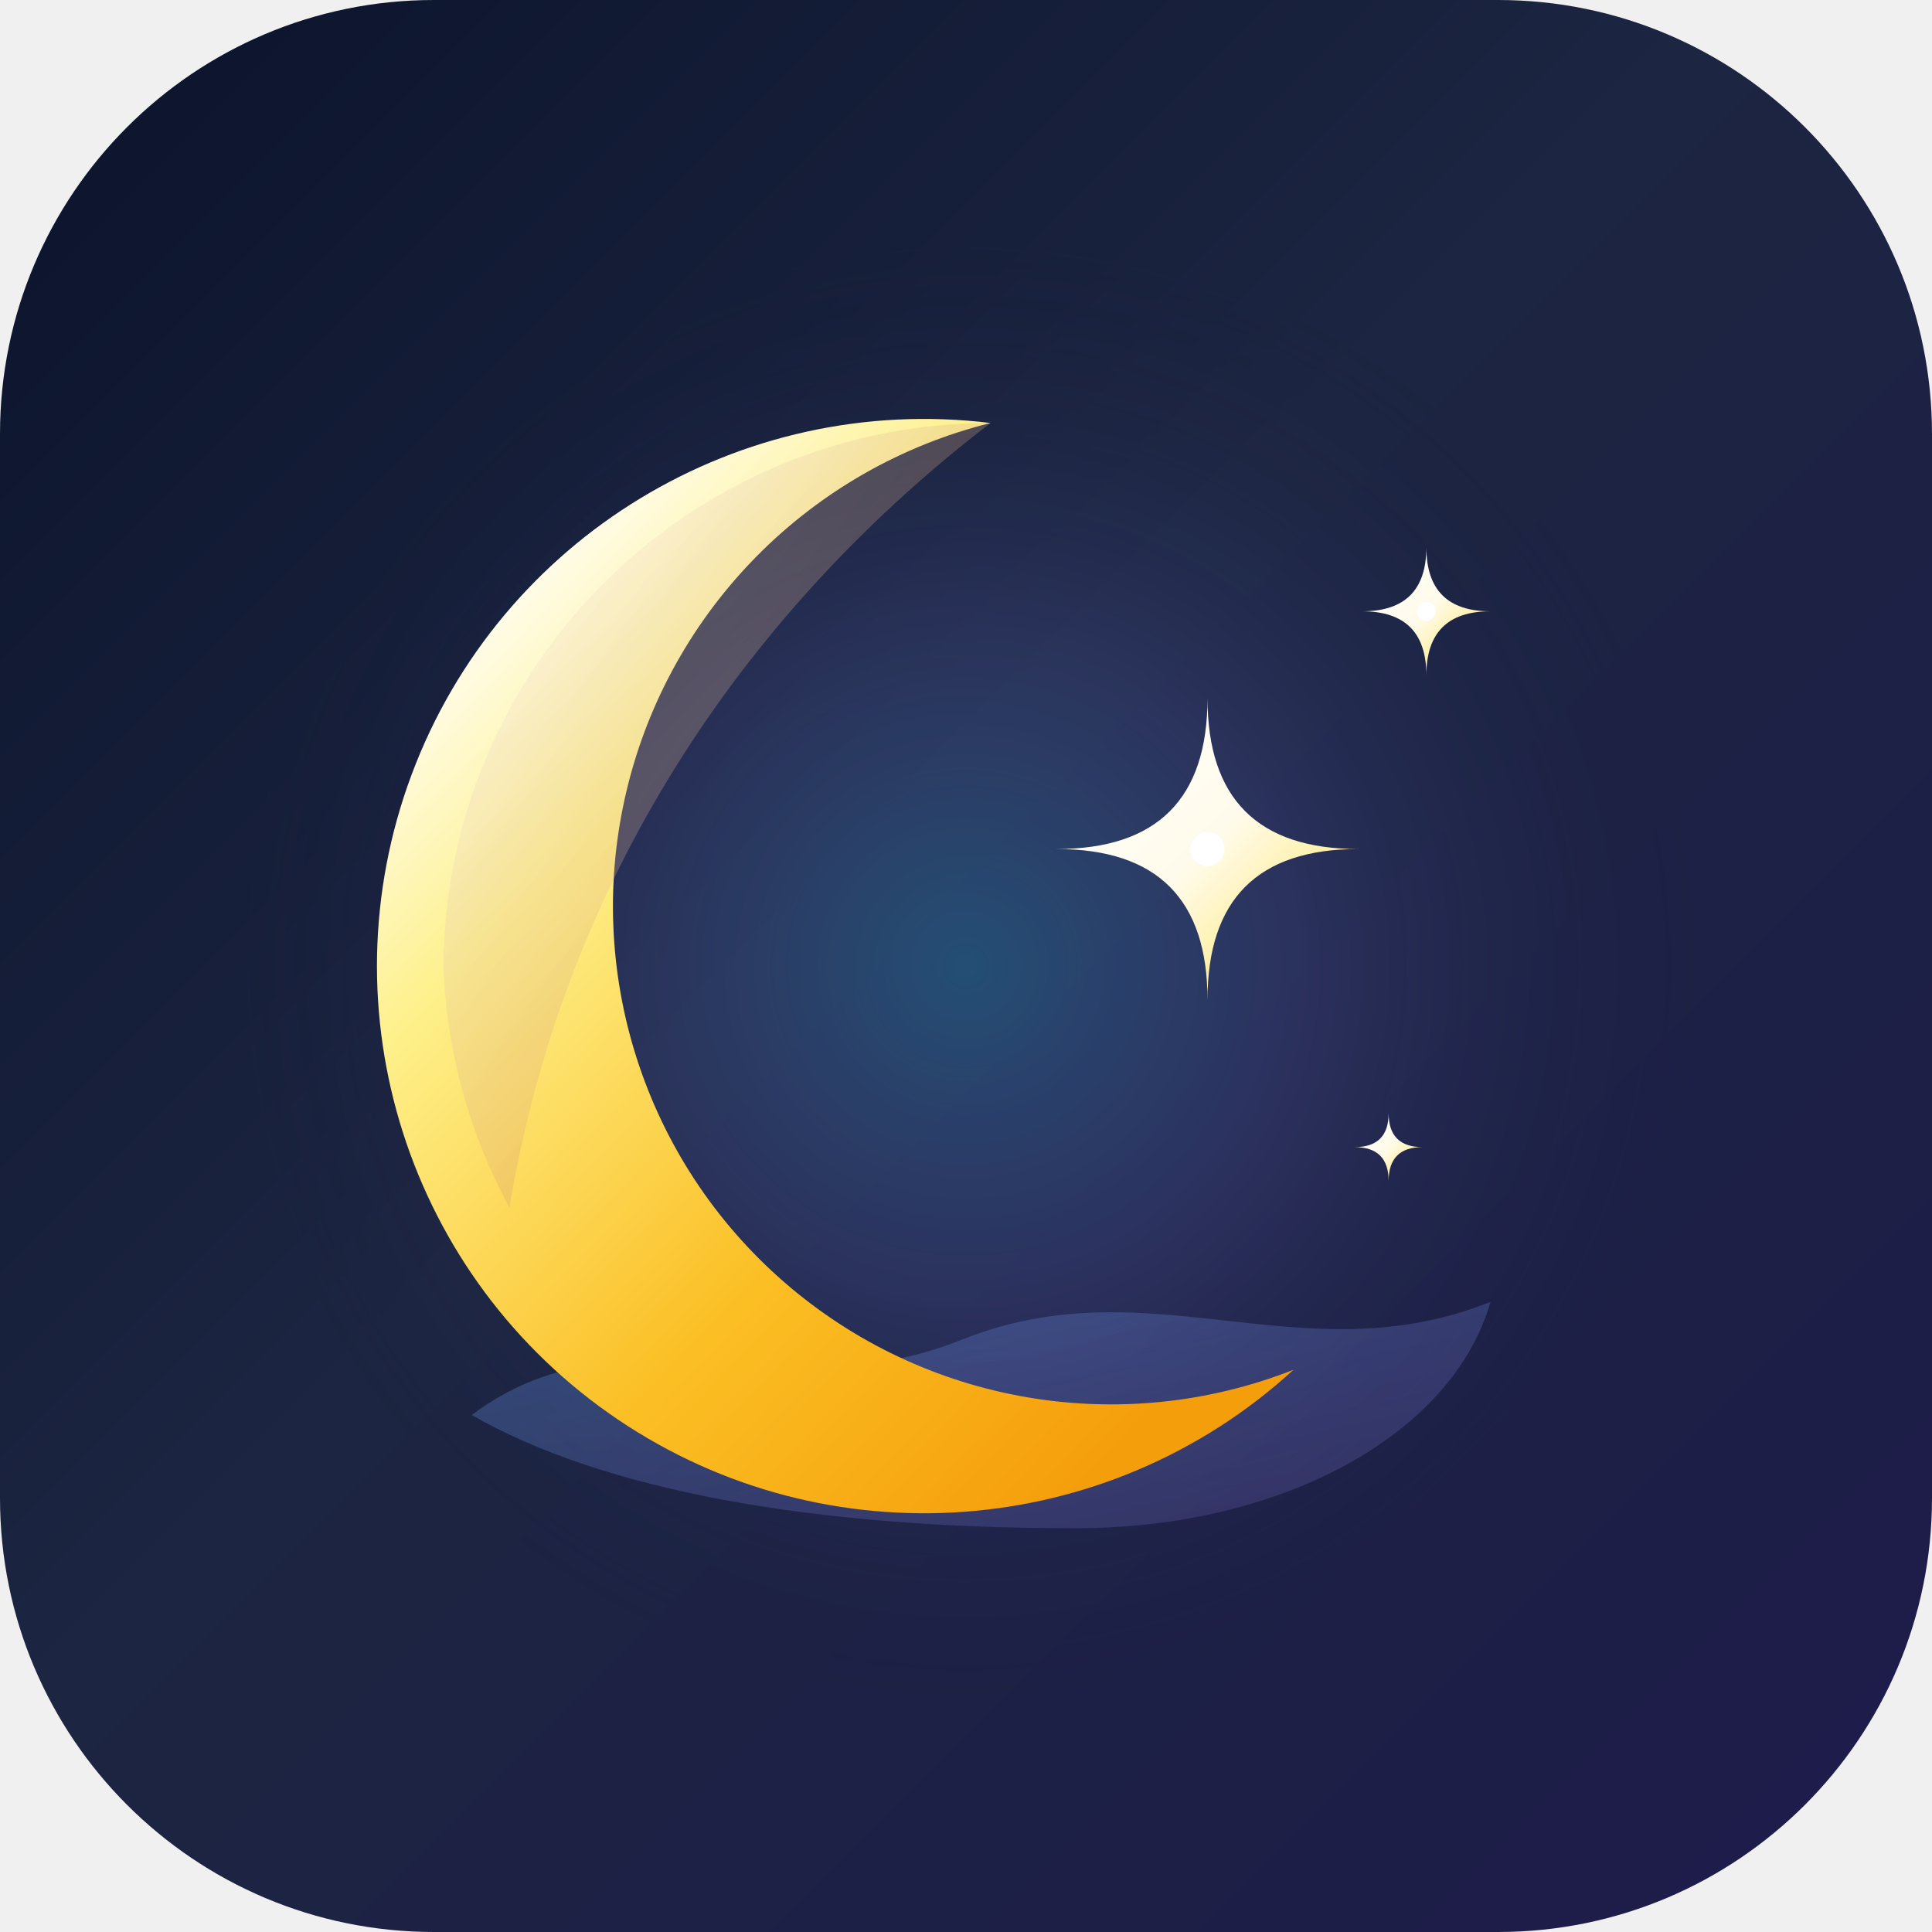
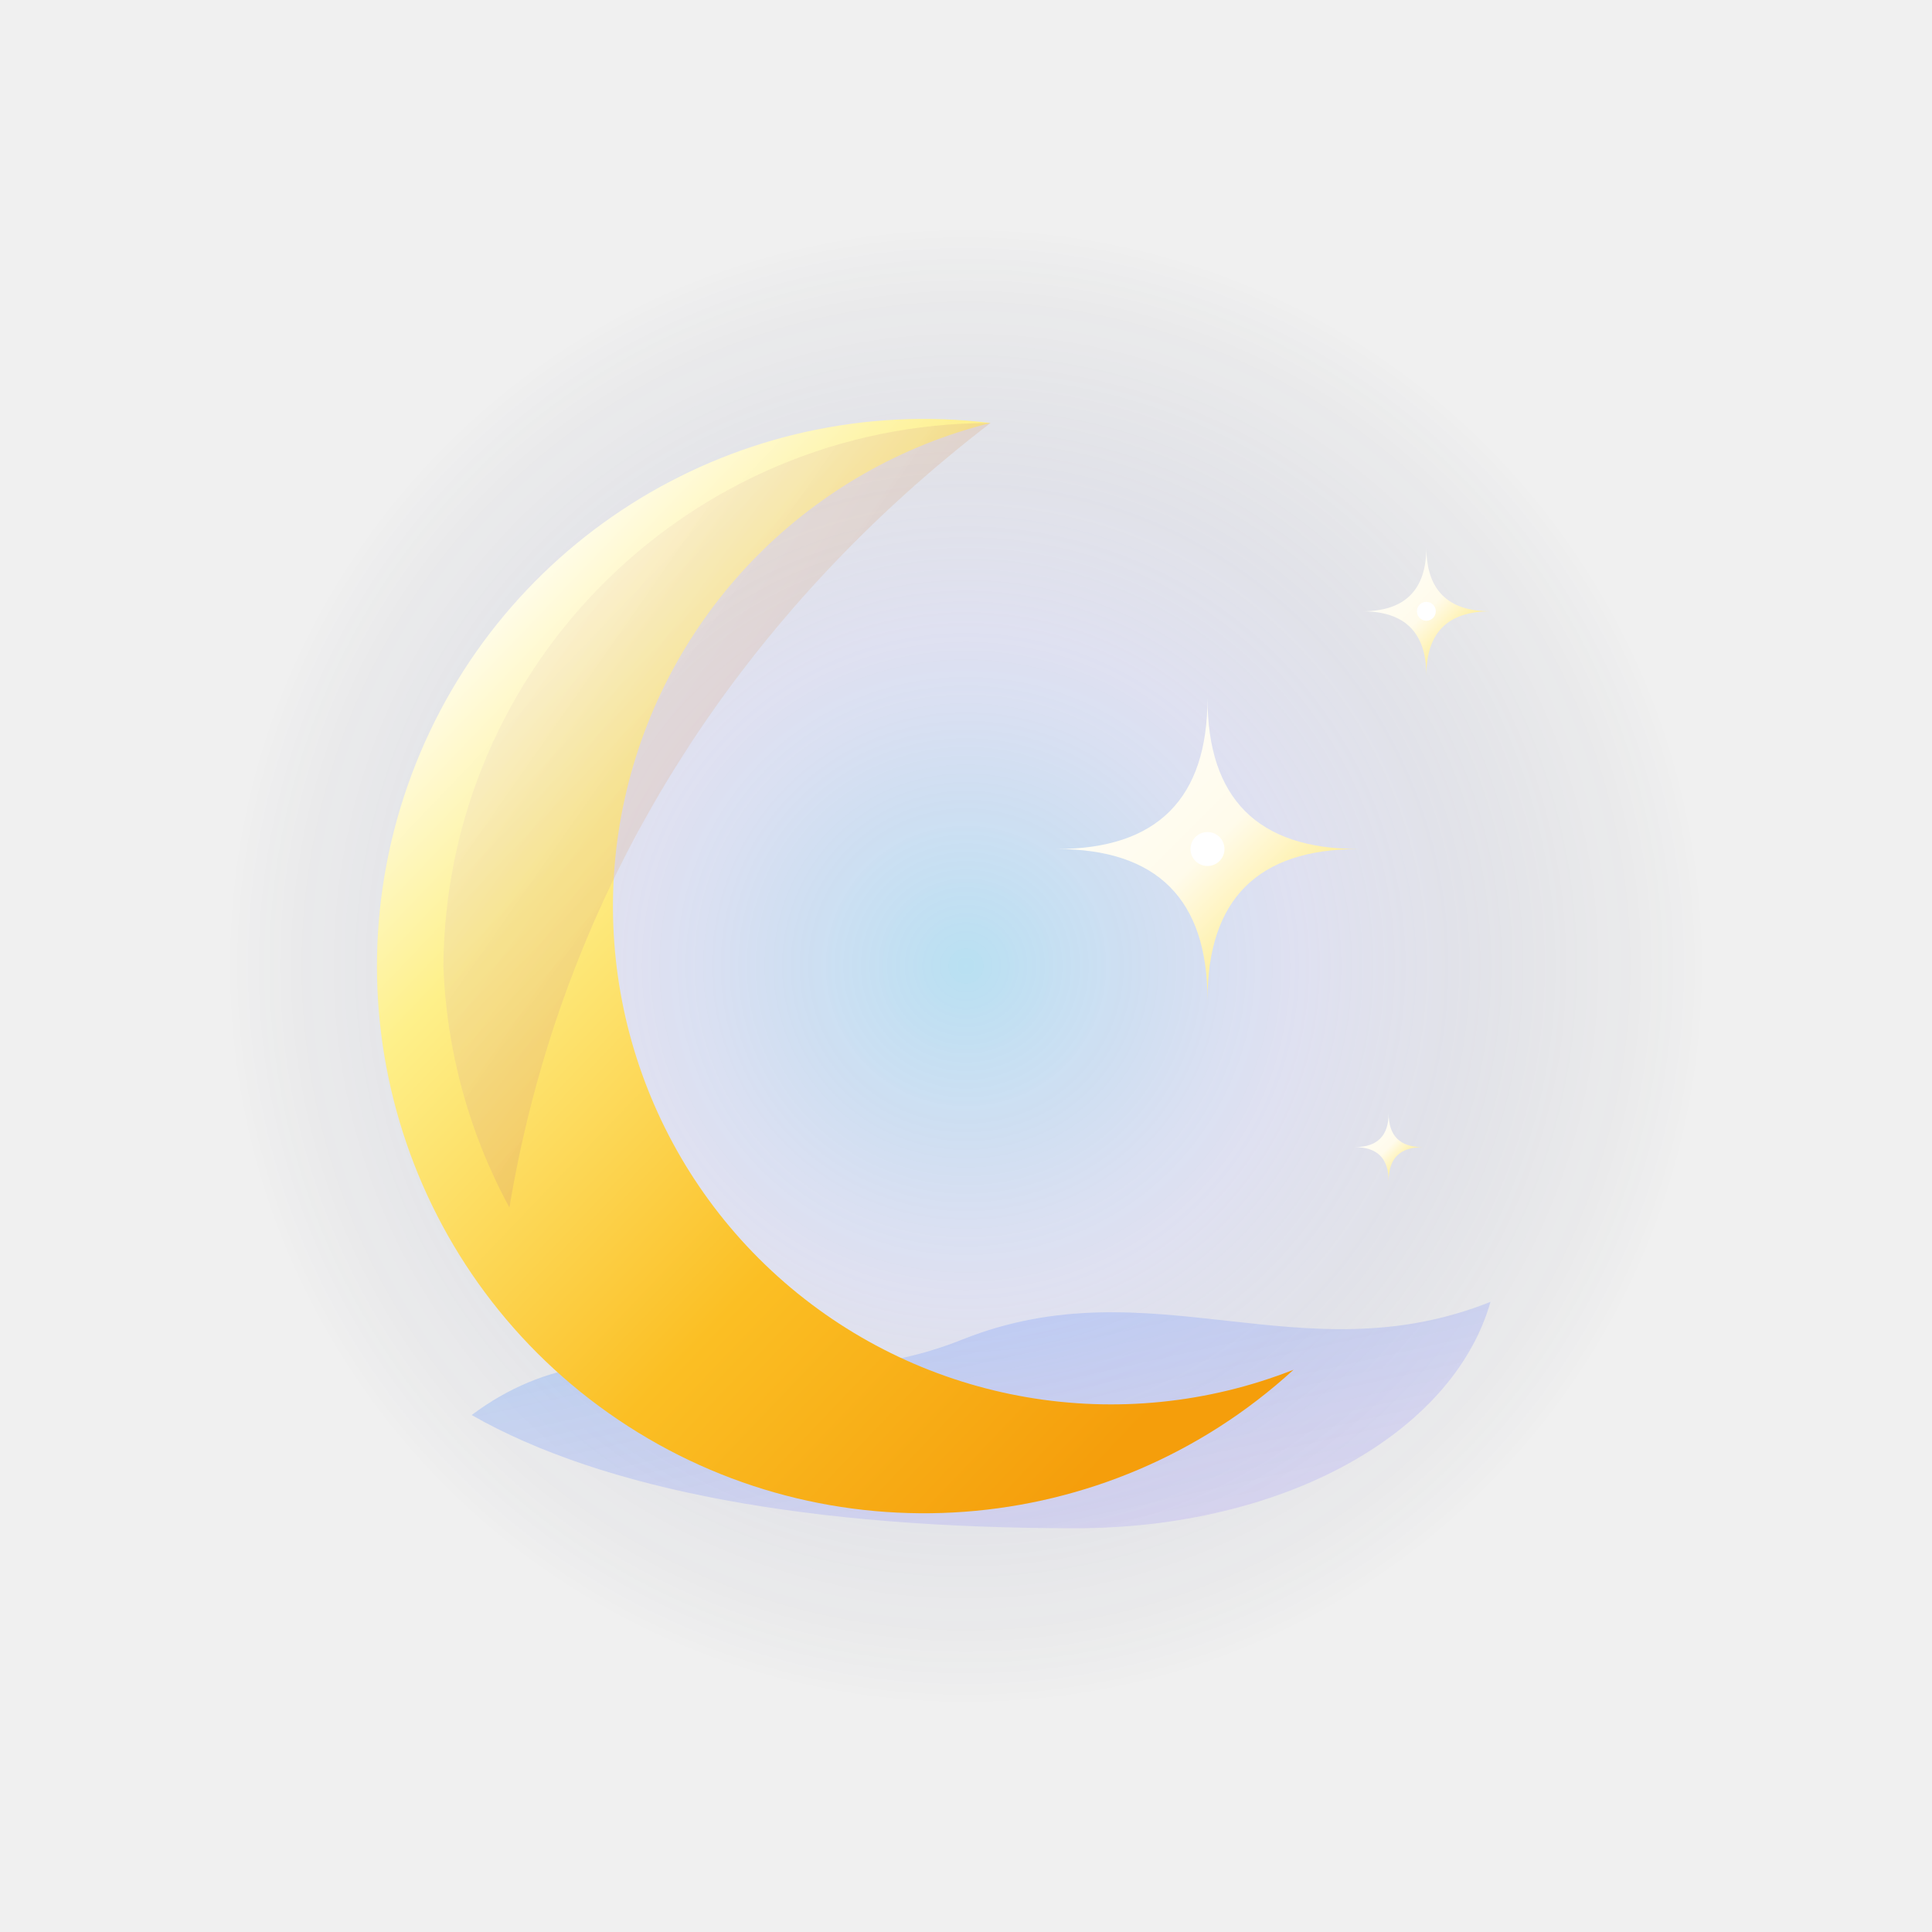
<svg xmlns="http://www.w3.org/2000/svg" viewBox="0 0 512 512" width="512" height="512">
  <defs>
-     <linearGradient id="bgGrad" x1="0%" y1="0%" x2="100%" y2="100%">
-       <stop offset="0%" stop-color="#0B132B" />
-       <stop offset="45%" stop-color="#1C2541" />
-       <stop offset="100%" stop-color="#1E1B4B" />
-     </linearGradient>
    <radialGradient id="haloGrad" cx="50%" cy="50%" r="50%">
-       <stop offset="0%" stop-color="#38BDF8" stop-opacity="0.28" />
-       <stop offset="45%" stop-color="#818CF8" stop-opacity="0.14" />
+       <stop offset="0%" stop-color="#38BDF8" stop-opacity="0.30" />
+       <stop offset="45%" stop-color="#818CF8" stop-opacity="0.15" />
      <stop offset="100%" stop-color="#0B132B" stop-opacity="0" />
    </radialGradient>
    <linearGradient id="moonGrad" x1="15%" y1="10%" x2="85%" y2="90%">
      <stop offset="0%" stop-color="#FFFFFF" />
      <stop offset="25%" stop-color="#FEF08A" />
      <stop offset="65%" stop-color="#FBBF24" />
      <stop offset="100%" stop-color="#F59E0B" />
    </linearGradient>
    <linearGradient id="moonShade" x1="0%" y1="0%" x2="100%" y2="100%">
      <stop offset="0%" stop-color="#FFFFFF" stop-opacity="0.25" />
      <stop offset="100%" stop-color="#B45309" stop-opacity="0.30" />
    </linearGradient>
    <linearGradient id="starGrad" x1="0%" y1="0%" x2="100%" y2="100%">
      <stop offset="0%" stop-color="#FFFFFF" />
      <stop offset="50%" stop-color="#FFFBEB" />
      <stop offset="100%" stop-color="#FDE047" />
    </linearGradient>
    <linearGradient id="waveGrad" x1="0%" y1="0%" x2="100%" y2="100%">
-       <stop offset="0%" stop-color="#60A5FA" stop-opacity="0.30" />
-       <stop offset="100%" stop-color="#A78BFA" stop-opacity="0.15" />
+       <stop offset="0%" stop-color="#60A5FA" stop-opacity="0.35" />
+       <stop offset="100%" stop-color="#A78BFA" stop-opacity="0.20" />
    </linearGradient>
  </defs>
-   <rect width="512" height="512" rx="115" ry="115" fill="url(#bgGrad)" />
  <circle cx="256" cy="256" r="195" fill="url(#haloGrad)" />
  <path d="M 125,375 C 165,345 205,375 255,355 C 305,335 345,365 395,345 C 385,380 340,405 285,405 C 215,405 160,395 125,375 Z" fill="url(#waveGrad)" />
  <path d="M 262.5,112.1 A 145 145 0 1 0 342.8 363.0 A 132 132 0 1 1 262.5 112.1 Z" fill="url(#moonGrad)" />
  <path d="M 262.5,112.1 A 145 145 0 0 0 117.5 256.0 A 145 145 0 0 0 135.0 320.0 C 150,230 200,160 262.5,112.1 Z" fill="url(#moonShade)" />
  <path d="M 320,185 Q 320,225 360,225 Q 320,225 320,265 Q 320,225 280,225 Q 320,225 320,185 Z" fill="url(#starGrad)" />
  <circle cx="320" cy="225" r="4.5" fill="#FFFFFF" />
  <path d="M 378,145 Q 378,162 395,162 Q 378,162 378,179 Q 378,162 361,162 Q 378,162 378,145 Z" fill="url(#starGrad)" />
  <circle cx="378" cy="162" r="2.5" fill="#FFFFFF" />
  <path d="M 368,295 Q 368,304 377,304 Q 368,304 368,313 Q 368,304 359,304 Q 368,304 368,295 Z" fill="url(#starGrad)" />
</svg>
